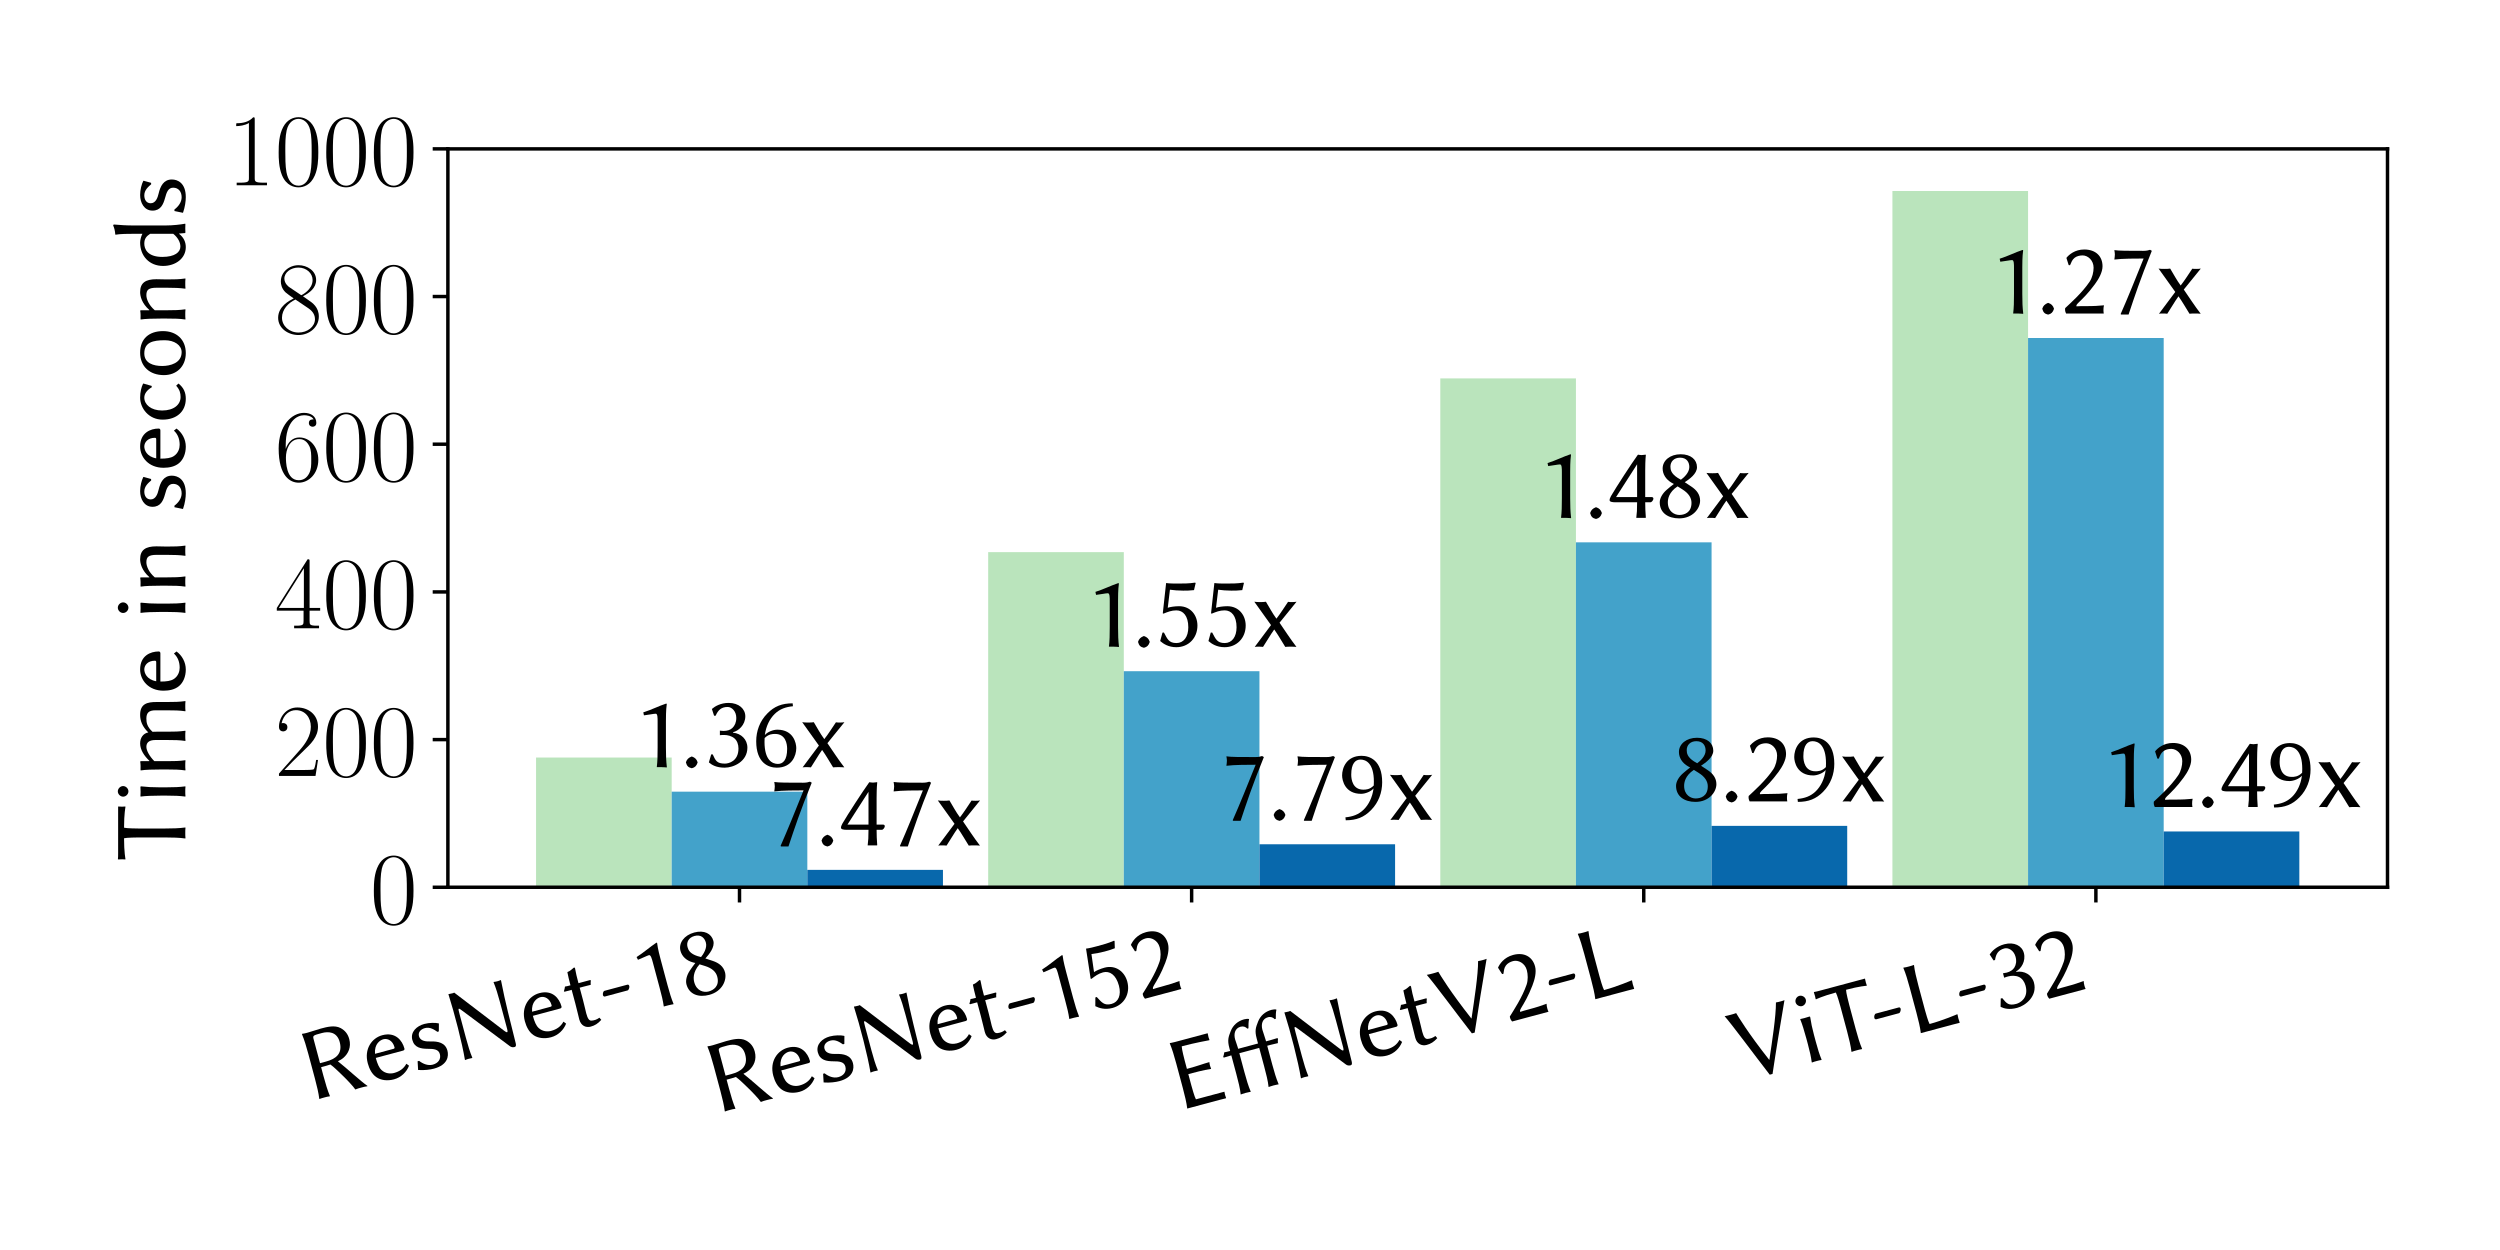
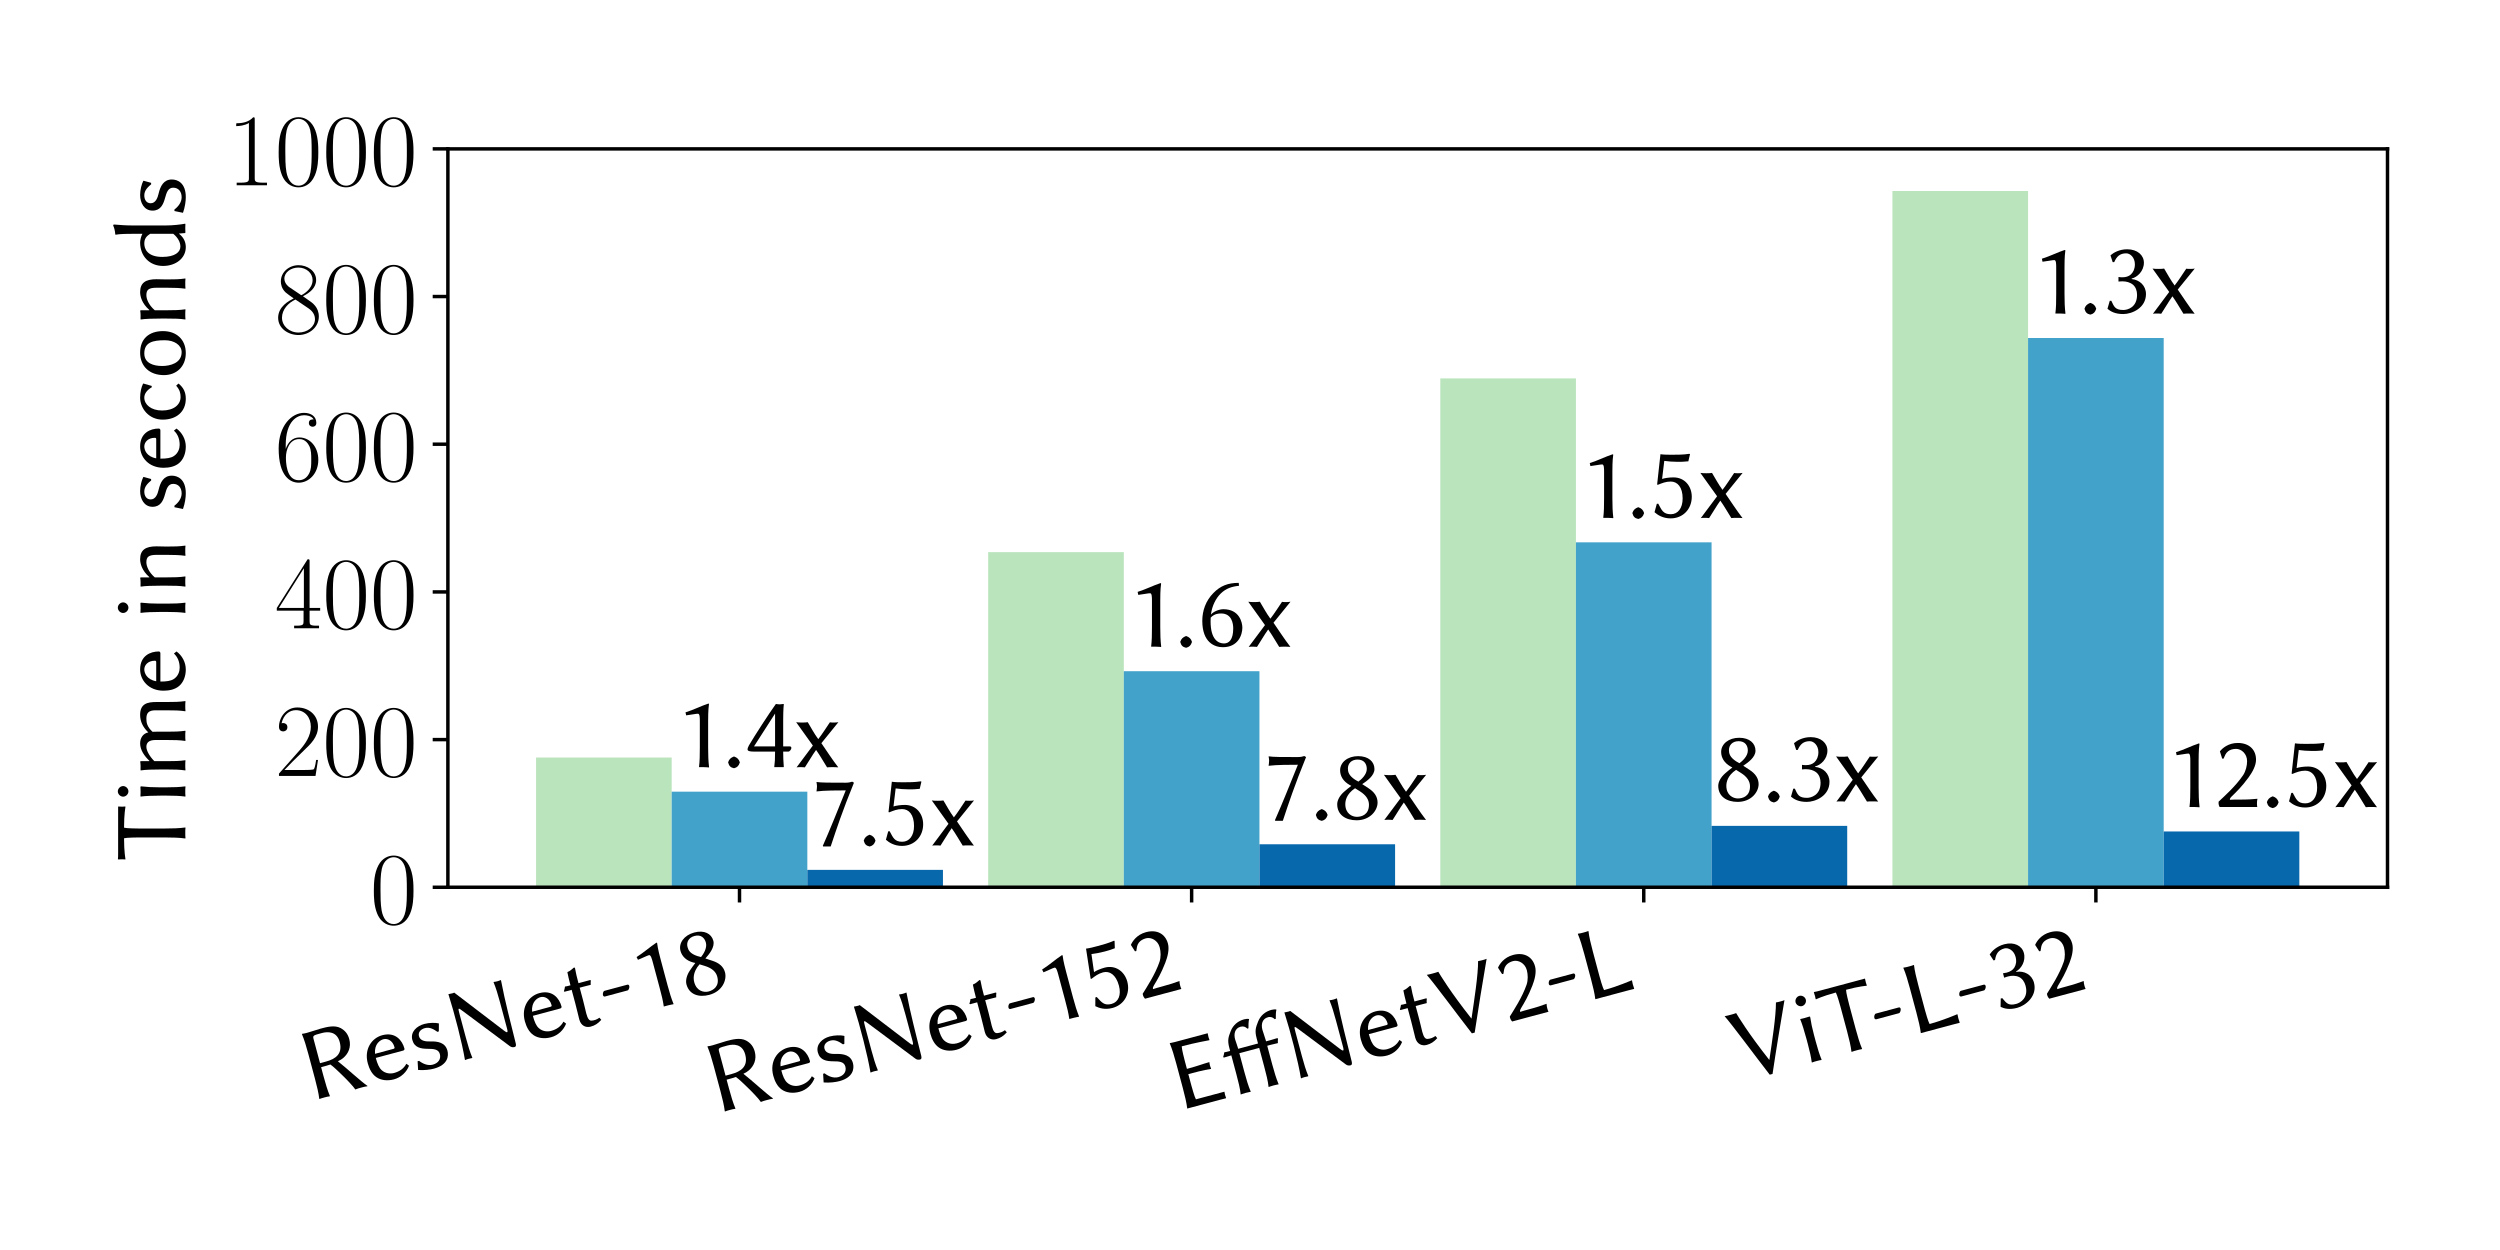
<svg xmlns="http://www.w3.org/2000/svg" xmlns:xlink="http://www.w3.org/1999/xlink" width="576pt" height="288pt" viewBox="0 0 576 288" version="1.1">
  <defs>
    <style type="text/css">*{stroke-linejoin: round; stroke-linecap: butt}</style>
  </defs>
  <g id="figure_1">
    <g id="patch_1">
      <path d="M 0 288  L 576 288  L 576 0  L 0 0  z " style="fill: #ffffff" />
    </g>
    <g id="axes_1">
      <g id="patch_2">
        <path d="M 103.193 204.422  L 550.08 204.422  L 550.08 34.304  L 103.193 34.304  z " style="fill: #ffffff" />
      </g>
      <g id="patch_3">
-         <path d="M 123.506 204.422  L 154.757 204.422  L 154.757 174.531  L 123.506 174.531  z " clip-path="url(#p23388bc7e0)" style="fill: #bae4bc" />
+         <path d="M 123.506 204.422  L 154.757 204.422  L 154.757 174.531  L 123.506 174.531  z " clip-path="url(#p3134667872)" style="fill: #bae4bc" />
      </g>
      <g id="patch_4">
-         <path d="M 227.675 204.422  L 258.926 204.422  L 258.926 127.209  L 227.675 127.209  z " clip-path="url(#p23388bc7e0)" style="fill: #bae4bc" />
+         <path d="M 227.675 204.422  L 258.926 204.422  L 258.926 127.209  L 227.675 127.209  z " clip-path="url(#p3134667872)" style="fill: #bae4bc" />
      </g>
      <g id="patch_5">
-         <path d="M 331.845 204.422  L 363.096 204.422  L 363.096 87.18  L 331.845 87.18  z " clip-path="url(#p23388bc7e0)" style="fill: #bae4bc" />
+         <path d="M 331.845 204.422  L 363.096 204.422  L 363.096 87.18  L 331.845 87.18  z " clip-path="url(#p3134667872)" style="fill: #bae4bc" />
      </g>
      <g id="patch_6">
-         <path d="M 436.014 204.422  L 467.265 204.422  L 467.265 44.003  L 436.014 44.003  z " clip-path="url(#p23388bc7e0)" style="fill: #bae4bc" />
+         <path d="M 436.014 204.422  L 467.265 204.422  L 467.265 44.003  L 436.014 44.003  z " clip-path="url(#p3134667872)" style="fill: #bae4bc" />
      </g>
      <g id="patch_7">
-         <path d="M 154.757 204.422  L 186.008 204.422  L 186.008 182.394  L 154.757 182.394  z " clip-path="url(#p23388bc7e0)" style="fill: #43a2ca" />
+         <path d="M 154.757 204.422  L 186.008 204.422  L 186.008 182.394  L 154.757 182.394  z " clip-path="url(#p3134667872)" style="fill: #43a2ca" />
      </g>
      <g id="patch_8">
-         <path d="M 258.926 204.422  L 290.177 204.422  L 290.177 154.639  L 258.926 154.639  z " clip-path="url(#p23388bc7e0)" style="fill: #43a2ca" />
+         <path d="M 258.926 204.422  L 290.177 204.422  L 290.177 154.639  L 258.926 154.639  z " clip-path="url(#p3134667872)" style="fill: #43a2ca" />
      </g>
      <g id="patch_9">
-         <path d="M 363.096 204.422  L 394.347 204.422  L 394.347 124.959  L 363.096 124.959  z " clip-path="url(#p23388bc7e0)" style="fill: #43a2ca" />
+         <path d="M 363.096 204.422  L 394.347 204.422  L 394.347 124.959  L 363.096 124.959  z " clip-path="url(#p3134667872)" style="fill: #43a2ca" />
      </g>
      <g id="patch_10">
-         <path d="M 467.265 204.422  L 498.516 204.422  L 498.516 77.879  L 467.265 77.879  z " clip-path="url(#p23388bc7e0)" style="fill: #43a2ca" />
+         <path d="M 467.265 204.422  L 498.516 204.422  L 498.516 77.879  L 467.265 77.879  z " clip-path="url(#p3134667872)" style="fill: #43a2ca" />
      </g>
      <g id="patch_11">
-         <path d="M 186.008 204.422  L 217.258 204.422  L 217.258 200.422  L 186.008 200.422  z " clip-path="url(#p23388bc7e0)" style="fill: #0868ac" />
+         <path d="M 186.008 204.422  L 217.258 204.422  L 217.258 200.422  L 186.008 200.422  z " clip-path="url(#p3134667872)" style="fill: #0868ac" />
      </g>
      <g id="patch_12">
-         <path d="M 290.177 204.422  L 321.428 204.422  L 321.428 194.514  L 290.177 194.514  z " clip-path="url(#p23388bc7e0)" style="fill: #0868ac" />
+         <path d="M 290.177 204.422  L 321.428 204.422  L 321.428 194.514  L 290.177 194.514  z " clip-path="url(#p3134667872)" style="fill: #0868ac" />
      </g>
      <g id="patch_13">
-         <path d="M 394.347 204.422  L 425.597 204.422  L 425.597 190.28  L 394.347 190.28  z " clip-path="url(#p23388bc7e0)" style="fill: #0868ac" />
+         <path d="M 394.347 204.422  L 425.597 204.422  L 425.597 190.28  L 394.347 190.28  z " clip-path="url(#p3134667872)" style="fill: #0868ac" />
      </g>
      <g id="patch_14">
-         <path d="M 498.516 204.422  L 529.767 204.422  L 529.767 191.575  L 498.516 191.575  z " clip-path="url(#p23388bc7e0)" style="fill: #0868ac" />
+         <path d="M 498.516 204.422  L 529.767 204.422  L 529.767 191.575  L 498.516 191.575  z " clip-path="url(#p3134667872)" style="fill: #0868ac" />
      </g>
      <g id="matplotlib.axis_1">
        <g id="xtick_1">
          <g id="line2d_1">
            <defs>
-               <path id="mbe0d9bf3c5" d="M 0 0  L 0 3.5  " style="stroke: #000000; stroke-width: 0.8" />
+               <path id="m8e53e7c633" d="M 0 0  L 0 3.5  " style="stroke: #000000; stroke-width: 0.8" />
            </defs>
            <g>
-               <use xlink:href="#mbe0d9bf3c5" x="170.382" y="204.422" style="stroke: #000000; stroke-width: 0.8" />
+               <use xlink:href="#m8e53e7c633" x="170.382" y="204.422" style="stroke: #000000; stroke-width: 0.8" />
            </g>
          </g>
          <g id="text_1">
            <g transform="translate(71.38889 253.7518) rotate(-15) scale(0.24 -0.24)">
              <defs>
                <path id="LinBiolinumT-52" d="M 1216 1855  C 1440 1855 1638 1855 1811 1868  C 1990 1654 2125 1403 2291 1138  C 2522 763 2829 201 2899 -19  C 3021 0 3162 0 3283 0  C 3411 0 3539 0 3667 -19  L 3680 0  C 3360 370 2720 1394 2310 1939  C 2483 1971 2611 2015 2701 2060  C 3046 2231 3341 2561 3341 3081  C 3341 3399 3232 3659 3002 3875  C 2694 4160 2208 4160 1805 4160  C 1645 4160 1133 4128 941 4128  C 864 4128 691 4128 614 4147  L 602 4128  C 653 3763 666 3328 666 2848  L 666 1280  C 666 800 653 345 602 0  L 614 -13  C 691 0 864 0 941 0  C 1018 0 1190 0 1267 -19  L 1280 0  C 1229 370 1216 811 1216 1298  L 1216 1855  z M 1811 3878  C 2202 3878 2726 3734 2726 3061  C 2726 2299 2208 2112 1587 2112  L 1216 2112  L 1216 3630  C 1216 3878 1235 3878 1811 3878  z " transform="scale(0.015625)" />
                <path id="LinBiolinumT-65" d="M 800 1792  C 909 2399 1331 2527 1530 2527  C 1786 2527 2067 2311 2067 1874  C 2067 1821 2042 1792 1978 1792  L 800 1792  z M 2509 700  C 2285 456 1984 346 1632 346  C 1414 346 1114 431 934 715  C 819 895 781 1160 781 1535  L 2522 1535  C 2592 1535 2637 1572 2637 1638  C 2637 2147 2374 2784 1530 2784  C 870 2784 218 2263 218 1341  C 218 984 294 633 506 382  C 723 124 1094 -32 1523 -32  C 1984 -32 2394 205 2637 540  L 2509 700  z " transform="scale(0.015625)" />
                <path id="LinBiolinumT-73" d="M 320 668  L 211 141  C 576 13 934 -32 1178 -32  C 2061 -32 2266 481 2266 826  C 2266 1338 1850 1539 1395 1645  C 1152 1701 800 1820 800 2133  C 800 2389 1011 2527 1286 2527  C 1619 2527 1824 2271 1971 2103  L 2061 2109  L 2189 2572  L 2176 2591  C 1990 2687 1638 2784 1312 2784  C 838 2784 346 2539 346 2020  C 346 1520 730 1357 1114 1250  C 1485 1151 1760 1050 1760 744  C 1760 412 1510 224 1171 224  C 864 224 595 428 416 668  L 320 668  z " transform="scale(0.015625)" />
                <path id="LinBiolinumT-4e" d="M 691 4160  C 749 2934 730 1026 627 0  L 640 -19  C 717 -6 787 0 864 0  C 941 0 1011 -3 1088 -10  L 1101 9  C 1050 375 1037 811 1037 1292  L 1037 2825  C 1037 3216 1050 3235 1286 2927  L 3520 99  C 3590 3 3693 -32 3795 -32  C 3885 -32 3910 45 3917 167  C 3949 1625 3942 2739 4045 4160  L 4032 4179  C 3955 4166 3885 4160 3808 4160  C 3731 4160 3661 4166 3584 4179  L 3571 4160  C 3622 3794 3635 3358 3635 2877  L 3635 1165  C 3629 818 3533 966 3258 1325  L 1062 4173  C 1062 4173 1005 4160 973 4160  C 755 4160 704 4179 704 4179  L 691 4160  z " transform="scale(0.015625)" />
                <path id="LinBiolinumT-74" d="M 608 2752  C 480 2752 339 2752 262 2765  C 218 2663 186 2599 122 2502  L 154 2464  C 262 2464 461 2464 608 2464  L 608 1599  C 608 1219 589 764 589 575  C 589 164 858 -32 1152 -32  C 1421 -32 1626 31 1894 203  L 1818 361  C 1619 285 1472 285 1312 310  C 1158 335 1101 487 1101 828  C 1101 1018 1120 1289 1120 1668  L 1120 2464  L 1363 2464  C 1517 2464 1741 2464 1824 2458  C 1843 2561 1862 2624 1901 2720  L 1869 2752  C 1754 2752 1568 2752 1421 2752  L 1120 2752  C 1120 3233 1126 3317 1152 3689  C 1152 3734 1133 3753 1094 3753  C 934 3689 858 3618 646 3593  L 634 3573  C 621 3349 608 3124 608 2752  z " transform="scale(0.015625)" />
                <path id="LinBiolinumT-2d" d="M 1754 1536  C 1837 1536 1926 1696 1926 1767  C 1926 1824 1901 1882 1837 1882  L 371 1882  C 294 1882 211 1747 211 1645  C 211 1587 250 1536 307 1536  L 1754 1536  z " transform="scale(0.015625)" />
                <path id="LinBiolinumT-31" d="M 2086 1214  L 2086 2845  C 2086 3539 2125 3796 2138 3886  C 2138 3918 2118 3918 2093 3918  C 1677 3784 1190 3534 691 3380  L 730 3194  C 1018 3226 1331 3296 1459 3296  C 1574 3296 1574 3040 1574 2808  L 1574 1214  C 1574 713 1568 367 1523 0  L 1530 0  C 1530 0 1709 0 1824 0  C 1952 0 2131 -19 2131 -19  L 2144 0  C 2099 386 2086 707 2086 1214  z " transform="scale(0.015625)" />
                <path id="LinBiolinumT-38" d="M 1504 3712  C 1920 3712 2074 3430 2074 3131  C 2074 2786 1734 2479 1555 2352  L 1357 2466  C 954 2728 909 2964 909 3162  C 909 3463 1120 3712 1504 3712  z M 2547 3125  C 2547 3584 2176 3923 1542 3923  C 890 3923 429 3540 429 3048  C 429 2690 627 2371 992 2160  L 1120 2090  C 960 1968 832 1866 672 1725  C 410 1495 250 1208 250 958  C 250 307 768 -32 1446 -32  C 2285 -32 2739 576 2739 1061  C 2739 1431 2534 1712 2182 1942  L 1792 2198  C 2080 2389 2547 2715 2547 3125  z M 1459 180  C 1165 180 749 384 749 959  C 749 1151 800 1579 1350 1943  L 1645 1758  C 2042 1509 2208 1228 2208 927  C 2208 307 1754 180 1459 180  z " transform="scale(0.015625)" />
              </defs>
              <use xlink:href="#LinBiolinumT-52" transform="scale(0.996264)" />
              <use xlink:href="#LinBiolinumT-65" transform="translate(59.77587 0) scale(0.996264)" />
              <use xlink:href="#LinBiolinumT-73" transform="translate(104.9066 0) scale(0.996264)" />
              <use xlink:href="#LinBiolinumT-4e" transform="translate(144.3587 0) scale(0.996264)" />
              <use xlink:href="#LinBiolinumT-65" transform="translate(215.8905 0) scale(0.996264)" />
              <use xlink:href="#LinBiolinumT-74" transform="translate(261.0212 0) scale(0.996264)" />
              <use xlink:href="#LinBiolinumT-2d" transform="translate(294.8942 0) scale(0.996264)" />
              <use xlink:href="#LinBiolinumT-31" transform="translate(328.0698 0) scale(0.996264)" />
              <use xlink:href="#LinBiolinumT-38" transform="translate(374.3961 0) scale(0.996264)" />
            </g>
          </g>
        </g>
        <g id="xtick_2">
          <g id="line2d_2">
            <g>
-               <use xlink:href="#mbe0d9bf3c5" x="274.552" y="204.422" style="stroke: #000000; stroke-width: 0.8" />
+               <use xlink:href="#m8e53e7c633" x="274.552" y="204.422" style="stroke: #000000; stroke-width: 0.8" />
            </g>
          </g>
          <g id="text_2">
            <g transform="translate(164.8189 256.6294) rotate(-15) scale(0.24 -0.24)">
              <defs>
                <path id="LinBiolinumT-35" d="M 1293 -32  C 2054 -32 2598 538 2598 1303  C 2598 1932 2182 2496 1466 2496  C 1203 2496 909 2451 768 2400  L 902 3514  C 1139 3482 1414 3456 1715 3456  C 1907 3456 2125 3456 2387 3488  L 2490 3931  L 2445 3950  C 2080 3893 1734 3893 1395 3893  C 1158 3893 883 3893 666 3925  L 461 2057  L 506 2038  C 762 2142 998 2240 1299 2240  C 1715 2240 2035 1901 2035 1193  C 2035 595 1741 224 1306 224  C 826 224 742 484 531 874  L 442 867  L 301 348  L 326 329  C 486 187 806 -32 1293 -32  z " transform="scale(0.015625)" />
                <path id="LinBiolinumT-32" d="M 1421 3584  C 1754 3584 2099 3276 2099 2826  C 2099 2557 2022 2216 1856 1966  C 1395 1278 666 636 346 333  C 339 308 339 282 339 250  C 339 154 371 58 403 0  C 877 0 1146 0 1613 0  C 2074 0 2266 0 2726 0  C 2714 63 2707 139 2707 210  C 2707 310 2714 412 2739 507  C 2374 475 2182 456 1568 456  C 1344 456 1216 456 1043 443  C 1037 456 1037 462 1037 475  C 1037 533 1101 604 1146 649  C 1459 952 1760 1240 2182 1813  C 2419 2135 2650 2547 2650 2914  C 2650 3525 2240 3949 1523 3949  C 941 3949 570 3622 422 3430  L 563 2985  L 646 2979  C 736 3172 768 3307 928 3436  C 1056 3539 1242 3584 1421 3584  z " transform="scale(0.015625)" />
              </defs>
              <use xlink:href="#LinBiolinumT-52" transform="scale(0.996264)" />
              <use xlink:href="#LinBiolinumT-65" transform="translate(59.77587 0) scale(0.996264)" />
              <use xlink:href="#LinBiolinumT-73" transform="translate(104.9066 0) scale(0.996264)" />
              <use xlink:href="#LinBiolinumT-4e" transform="translate(144.3587 0) scale(0.996264)" />
              <use xlink:href="#LinBiolinumT-65" transform="translate(215.8905 0) scale(0.996264)" />
              <use xlink:href="#LinBiolinumT-74" transform="translate(261.0212 0) scale(0.996264)" />
              <use xlink:href="#LinBiolinumT-2d" transform="translate(294.8942 0) scale(0.996264)" />
              <use xlink:href="#LinBiolinumT-31" transform="translate(328.0698 0) scale(0.996264)" />
              <use xlink:href="#LinBiolinumT-35" transform="translate(374.3961 0) scale(0.996264)" />
              <use xlink:href="#LinBiolinumT-32" transform="translate(420.7224 0) scale(0.996264)" />
            </g>
          </g>
        </g>
        <g id="xtick_3">
          <g id="line2d_3">
            <g>
-               <use xlink:href="#mbe0d9bf3c5" x="378.721" y="204.422" style="stroke: #000000; stroke-width: 0.8" />
+               <use xlink:href="#m8e53e7c633" x="378.721" y="204.422" style="stroke: #000000; stroke-width: 0.8" />
            </g>
          </g>
          <g id="text_3">
            <g transform="translate(271.3673 255.992) rotate(-15) scale(0.24 -0.24)">
              <defs>
                <path id="LinBiolinumT-45" d="M 1216 1307  L 1216 2034  C 1523 2034 2202 2034 2643 1983  L 2662 2002  C 2650 2060 2643 2150 2643 2207  C 2643 2265 2650 2355 2662 2413  L 2643 2413  C 2266 2413 1971 2368 1216 2368  L 1216 2869  C 1216 2978 1222 3641 1267 3795  C 2125 3795 3008 3718 3008 3718  L 3021 3743  C 3014 3795 3008 3853 3008 3912  C 3008 3964 3014 4068 3021 4160  L 3008 4160  C 2906 4160 2758 4160 2624 4160  L 941 4160  C 723 4160 614 4179 614 4179  L 602 4160  C 653 3792 666 3354 666 2870  L 666 1290  C 666 806 653 348 602 0  L 608 0  C 608 0 717 0 941 0  L 2688 0  C 2822 0 2970 0 3072 -6  L 3085 12  C 3078 100 3072 144 3072 206  C 3072 268 3078 361 3085 411  L 3072 411  C 3072 411 2125 411 1267 411  C 1222 560 1216 1201 1216 1307  z " transform="scale(0.015625)" />
                <path id="LinBiolinumT-80" d="M 634 2464  L 634 1280  C 634 806 627 346 570 0  L 576 -19  C 576 -19 666 0 890 0  C 1107 0 1197 -19 1197 -19  L 1210 0  C 1158 365 1146 800 1146 1280  L 1146 2464  L 2414 2464  L 2414 1280  C 2414 806 2407 346 2350 0  L 2356 -19  C 2356 -19 2446 0 2670 0  C 2887 0 2977 -19 2977 -19  L 2990 0  C 2939 365 2926 800 2926 1280  L 2926 2464  L 3143 2464  C 3297 2464 3521 2458 3604 2451  C 3623 2554 3643 2618 3681 2714  L 3649 2758  C 3540 2752 3348 2746 3201 2746  L 2926 2746  L 2926 2810  C 2926 2977 2893 3375 2893 3490  C 2893 3843 3059 4151 3425 4151  C 3610 4151 3726 4055 3796 3927  L 3867 3934  C 3911 4106 3975 4337 4046 4458  L 4039 4478  C 3988 4510 3873 4535 3751 4535  C 3348 4535 2996 4362 2766 4048  C 2535 3733 2414 3567 2414 3067  L 2414 2746  L 1146 2746  L 1146 2810  C 1146 2977 1114 3247 1114 3362  C 1114 3715 1280 4023 1645 4023  C 1831 4023 1946 3927 2017 3798  L 2087 3805  C 2132 3977 2196 4209 2267 4330  L 2260 4350  C 2209 4382 2094 4407 1972 4407  C 1569 4407 1216 4234 986 3920  C 755 3605 634 3439 634 2938  L 634 2746  C 493 2746 346 2746 262 2758  C 218 2656 186 2592 122 2496  L 154 2451  C 269 2458 480 2464 627 2464  L 634 2464  z " transform="scale(0.015625)" />
                <path id="LinBiolinumT-56" d="M 2074 832  L 2061 832  C 1222 2781 902 3917 838 4141  C 730 4128 582 4128 486 4128  C 384 4128 211 4128 102 4141  C 422 3495 1267 1335 1856 -64  L 2035 -64  C 2650 1355 3277 2729 3923 4141  C 3846 4128 3725 4128 3667 4128  C 3597 4128 3450 4128 3379 4141  C 3162 3314 2534 1896 2074 832  z " transform="scale(0.015625)" />
                <path id="LinBiolinumT-4c" d="M 1222 2874  C 1222 3356 1235 3819 1286 4160  L 1280 4173  C 1203 4160 1024 4160 947 4160  C 870 4160 698 4160 621 4179  L 608 4160  C 659 3792 672 3353 672 2870  L 672 1290  C 672 806 659 348 608 0  L 614 0  C 614 0 730 0 947 0  L 2694 0  C 2829 0 2976 0 3078 -6  L 3091 13  C 3085 103 3078 231 3078 295  C 3078 359 3085 468 3091 520  L 3078 545  C 3078 545 2131 404 1274 404  C 1229 558 1222 1189 1222 1298  L 1222 2874  z " transform="scale(0.015625)" />
              </defs>
              <use xlink:href="#LinBiolinumT-45" transform="scale(0.996264)" />
              <use xlink:href="#LinBiolinumT-80" transform="translate(53.59901 0) scale(0.996264)" />
              <use xlink:href="#LinBiolinumT-4e" transform="translate(112.5778 0) scale(0.996264)" />
              <use xlink:href="#LinBiolinumT-65" transform="translate(184.1096 0) scale(0.996264)" />
              <use xlink:href="#LinBiolinumT-74" transform="translate(229.2404 0) scale(0.996264)" />
              <use xlink:href="#LinBiolinumT-56" transform="translate(263.1134 0) scale(0.996264)" />
              <use xlink:href="#LinBiolinumT-32" transform="translate(325.9776 0) scale(0.996264)" />
              <use xlink:href="#LinBiolinumT-2d" transform="translate(372.3039 0) scale(0.996264)" />
              <use xlink:href="#LinBiolinumT-4c" transform="translate(405.4795 0) scale(0.996264)" />
            </g>
          </g>
        </g>
        <g id="xtick_4">
          <g id="line2d_4">
            <g>
-               <use xlink:href="#mbe0d9bf3c5" x="482.891" y="204.422" style="stroke: #000000; stroke-width: 0.8" />
+               <use xlink:href="#m8e53e7c633" x="482.891" y="204.422" style="stroke: #000000; stroke-width: 0.8" />
            </g>
          </g>
          <g id="text_4">
            <g transform="translate(400.9882 249.1723) rotate(-15) scale(0.24 -0.24)">
              <defs>
                <path id="LinBiolinumT-69" d="M 512 3833  C 512 3660 666 3506 838 3506  C 1011 3506 1165 3660 1165 3833  C 1165 4006 1011 4160 838 4160  C 666 4160 512 4006 512 3833  z M 576 1506  L 576 1155  C 576 676 563 351 518 6  L 531 -13  C 608 0 755 0 832 0  C 909 0 1056 0 1133 -13  L 1146 6  C 1101 370 1088 670 1088 1155  L 1088 1609  C 1088 2088 1107 2318 1146 2707  C 1146 2759 1139 2765 1088 2765  C 941 2752 666 2752 531 2765  L 518 2745  C 557 2471 576 1985 576 1506  z " transform="scale(0.015625)" />
                <path id="LinBiolinumT-54" d="M 1453 2854  L 1453 1286  C 1453 806 1440 351 1389 6  L 1402 -13  C 1478 0 1651 0 1728 0  C 1805 0 1978 0 2054 -13  L 2067 6  C 2016 371 2003 806 2003 1286  L 2003 2854  C 2003 2963 2010 3622 2054 3776  C 2912 3776 3347 3686 3347 3686  L 3360 3712  C 3347 3809 3347 3958 3360 4141  L 3347 4141  C 3245 4141 3098 4141 2963 4141  L 493 4141  C 358 4141 211 4141 109 4154  L 96 4135  C 109 3955 109 3808 96 3712  L 109 3686  C 109 3686 544 3776 1402 3776  C 1446 3622 1453 2963 1453 2854  z " transform="scale(0.015625)" />
                <path id="LinBiolinumT-33" d="M 1338 218  C 832 218 762 411 589 785  L 493 785  L 352 296  L 371 277  C 538 136 813 -32 1325 -32  C 1869 -32 2726 345 2726 1202  C 2726 1716 2336 2079 1843 2125  L 1843 2157  C 2176 2233 2598 2603 2598 3134  C 2598 3592 2202 3962 1568 3962  C 1075 3962 717 3745 557 3604  L 538 3585  L 672 3171  L 768 3171  C 922 3527 1126 3712 1510 3712  C 1760 3712 2042 3451 2042 3037  C 2042 2756 1946 2553 1798 2413  C 1670 2292 1485 2234 1267 2234  C 1190 2234 1120 2241 1030 2253  L 1030 1971  C 1107 1984 1242 1984 1299 1984  C 1504 1984 1747 1925 1926 1776  C 2093 1632 2176 1404 2176 1150  C 2176 361 1568 218 1338 218  z " transform="scale(0.015625)" />
              </defs>
              <use xlink:href="#LinBiolinumT-56" transform="scale(0.996264)" />
              <use xlink:href="#LinBiolinumT-69" transform="translate(62.8642 0) scale(0.996264)" />
              <use xlink:href="#LinBiolinumT-54" transform="translate(88.76708 0) scale(0.996264)" />
              <use xlink:href="#LinBiolinumT-2d" transform="translate(136.6874 0) scale(0.996264)" />
              <use xlink:href="#LinBiolinumT-4c" transform="translate(169.863 0) scale(0.996264)" />
              <use xlink:href="#LinBiolinumT-2d" transform="translate(221.1706 0) scale(0.996264)" />
              <use xlink:href="#LinBiolinumT-33" transform="translate(254.3462 0) scale(0.996264)" />
              <use xlink:href="#LinBiolinumT-32" transform="translate(300.6725 0) scale(0.996264)" />
            </g>
          </g>
        </g>
      </g>
      <g id="matplotlib.axis_2">
        <g id="ytick_1">
          <g id="line2d_5">
            <defs>
-               <path id="mfeb6b5a927" d="M 0 0  L -3.5 0  " style="stroke: #000000; stroke-width: 0.8" />
+               <path id="m5140163c85" d="M 0 0  L -3.5 0  " style="stroke: #000000; stroke-width: 0.8" />
            </defs>
            <g>
-               <use xlink:href="#mfeb6b5a927" x="103.193" y="204.422" style="stroke: #000000; stroke-width: 0.8" />
+               <use xlink:href="#m5140163c85" x="103.193" y="204.422" style="stroke: #000000; stroke-width: 0.8" />
            </g>
          </g>
          <g id="text_5">
            <g transform="translate(85.22711 212.8057) scale(0.24 -0.24)">
              <defs>
                <path id="CMR17-30" d="M 2688 2025  C 2688 2416 2682 3080 2413 3591  C 2176 4039 1798 4198 1466 4198  C 1158 4198 768 4058 525 3597  C 269 3118 243 2524 243 2025  C 243 1661 250 1106 448 619  C 723 -39 1216 -128 1466 -128  C 1760 -128 2208 -7 2470 600  C 2662 1042 2688 1559 2688 2025  z M 1466 -26  C 1056 -26 813 325 723 812  C 653 1188 653 1738 653 2096  C 653 2588 653 2997 736 3387  C 858 3929 1216 4096 1466 4096  C 1728 4096 2067 3923 2189 3400  C 2272 3036 2278 2607 2278 2096  C 2278 1680 2278 1169 2202 792  C 2067 95 1690 -26 1466 -26  z " transform="scale(0.015625)" />
              </defs>
              <use xlink:href="#CMR17-30" transform="scale(0.996264)" />
            </g>
          </g>
        </g>
        <g id="ytick_2">
          <g id="line2d_6">
            <g>
-               <use xlink:href="#mfeb6b5a927" x="103.193" y="170.398" style="stroke: #000000; stroke-width: 0.8" />
+               <use xlink:href="#m5140163c85" x="103.193" y="170.398" style="stroke: #000000; stroke-width: 0.8" />
            </g>
          </g>
          <g id="text_6">
            <g transform="translate(63.29568 178.782) scale(0.24 -0.24)">
              <defs>
                <path id="CMR17-32" d="M 2669 989  L 2554 989  C 2490 536 2438 459 2413 420  C 2381 369 1920 369 1830 369  L 602 369  C 832 619 1280 1072 1824 1597  C 2214 1967 2669 2402 2669 3035  C 2669 3790 2067 4224 1395 4224  C 691 4224 262 3604 262 3030  C 262 2780 448 2748 525 2748  C 589 2748 781 2787 781 3010  C 781 3207 614 3264 525 3264  C 486 3264 448 3258 422 3245  C 544 3790 915 4058 1306 4058  C 1862 4058 2227 3617 2227 3035  C 2227 2479 1901 2000 1536 1584  L 262 146  L 262 0  L 2515 0  L 2669 989  z " transform="scale(0.015625)" />
              </defs>
              <use xlink:href="#CMR17-32" transform="scale(0.996264)" />
              <use xlink:href="#CMR17-30" transform="translate(45.69048 0) scale(0.996264)" />
              <use xlink:href="#CMR17-30" transform="translate(91.38095 0) scale(0.996264)" />
            </g>
          </g>
        </g>
        <g id="ytick_3">
          <g id="line2d_7">
            <g>
-               <use xlink:href="#mfeb6b5a927" x="103.193" y="136.375" style="stroke: #000000; stroke-width: 0.8" />
+               <use xlink:href="#m5140163c85" x="103.193" y="136.375" style="stroke: #000000; stroke-width: 0.8" />
            </g>
          </g>
          <g id="text_7">
            <g transform="translate(63.29568 144.7583) scale(0.24 -0.24)">
              <defs>
                <path id="CMR17-34" d="M 2150 4122  C 2150 4256 2144 4256 2029 4256  L 128 1254  L 128 1088  L 1779 1088  L 1779 457  C 1779 224 1766 160 1318 160  L 1197 160  L 1197 0  C 1402 0 1747 0 1965 0  C 2182 0 2528 0 2733 0  L 2733 160  L 2611 160  C 2163 160 2150 224 2150 457  L 2150 1088  L 2803 1088  L 2803 1254  L 2150 1254  L 2150 4122  z M 1798 3703  L 1798 1254  L 256 1254  L 1798 3703  z " transform="scale(0.015625)" />
              </defs>
              <use xlink:href="#CMR17-34" transform="scale(0.996264)" />
              <use xlink:href="#CMR17-30" transform="translate(45.69048 0) scale(0.996264)" />
              <use xlink:href="#CMR17-30" transform="translate(91.38095 0) scale(0.996264)" />
            </g>
          </g>
        </g>
        <g id="ytick_4">
          <g id="line2d_8">
            <g>
-               <use xlink:href="#mfeb6b5a927" x="103.193" y="102.351" style="stroke: #000000; stroke-width: 0.8" />
+               <use xlink:href="#m5140163c85" x="103.193" y="102.351" style="stroke: #000000; stroke-width: 0.8" />
            </g>
          </g>
          <g id="text_8">
            <g transform="translate(63.29568 110.7346) scale(0.24 -0.24)">
              <defs>
                <path id="CMR17-36" d="M 678 2176  C 678 3690 1395 4032 1811 4032  C 1946 4032 2272 4009 2400 3776  C 2298 3776 2106 3776 2106 3553  C 2106 3381 2246 3323 2336 3323  C 2394 3323 2566 3348 2566 3560  C 2566 3954 2246 4179 1805 4179  C 1043 4179 243 3390 243 1984  C 243 253 966 -128 1478 -128  C 2099 -128 2688 427 2688 1283  C 2688 2081 2170 2662 1517 2662  C 1126 2662 838 2407 678 1960  L 678 2176  z M 1478 25  C 691 25 691 1200 691 1436  C 691 1896 909 2560 1504 2560  C 1613 2560 1926 2560 2138 2120  C 2253 1870 2253 1609 2253 1289  C 2253 944 2253 690 2118 434  C 1978 171 1773 25 1478 25  z " transform="scale(0.015625)" />
              </defs>
              <use xlink:href="#CMR17-36" transform="scale(0.996264)" />
              <use xlink:href="#CMR17-30" transform="translate(45.69048 0) scale(0.996264)" />
              <use xlink:href="#CMR17-30" transform="translate(91.38095 0) scale(0.996264)" />
            </g>
          </g>
        </g>
        <g id="ytick_5">
          <g id="line2d_9">
            <g>
-               <use xlink:href="#mfeb6b5a927" x="103.193" y="68.327" style="stroke: #000000; stroke-width: 0.8" />
+               <use xlink:href="#m5140163c85" x="103.193" y="68.327" style="stroke: #000000; stroke-width: 0.8" />
            </g>
          </g>
          <g id="text_9">
            <g transform="translate(63.29568 76.71085) scale(0.24 -0.24)">
              <defs>
                <path id="CMR17-38" d="M 1741 2264  C 2144 2467 2554 2773 2554 3263  C 2554 3841 1990 4179 1472 4179  C 890 4179 378 3759 378 3180  C 378 3021 416 2747 666 2505  C 730 2442 998 2251 1171 2130  C 883 1983 211 1634 211 934  C 211 279 838 -128 1459 -128  C 2144 -128 2720 362 2720 1010  C 2720 1590 2330 1857 2074 2029  L 1741 2264  z M 902 2822  C 851 2854 595 3051 595 3351  C 595 3739 998 4032 1459 4032  C 1965 4032 2336 3676 2336 3262  C 2336 2669 1670 2331 1638 2331  C 1632 2331 1626 2331 1574 2370  L 902 2822  z M 2080 1519  C 2176 1449 2483 1240 2483 851  C 2483 381 2010 25 1472 25  C 890 25 448 438 448 940  C 448 1443 838 1862 1280 2060  L 2080 1519  z " transform="scale(0.015625)" />
              </defs>
              <use xlink:href="#CMR17-38" transform="scale(0.996264)" />
              <use xlink:href="#CMR17-30" transform="translate(45.69048 0) scale(0.996264)" />
              <use xlink:href="#CMR17-30" transform="translate(91.38095 0) scale(0.996264)" />
            </g>
          </g>
        </g>
        <g id="ytick_6">
          <g id="line2d_10">
            <g>
-               <use xlink:href="#mfeb6b5a927" x="103.193" y="34.304" style="stroke: #000000; stroke-width: 0.8" />
+               <use xlink:href="#m5140163c85" x="103.193" y="34.304" style="stroke: #000000; stroke-width: 0.8" />
            </g>
          </g>
          <g id="text_10">
            <g transform="translate(52.32997 42.68713) scale(0.24 -0.24)">
              <defs>
                <path id="CMR17-31" d="M 1702 4058  C 1702 4192 1696 4192 1606 4192  C 1357 3916 979 3827 621 3827  C 602 3827 570 3827 563 3808  C 557 3795 557 3782 557 3648  C 755 3648 1088 3686 1344 3839  L 1344 461  C 1344 236 1331 160 781 160  L 589 160  L 589 0  C 896 0 1216 0 1523 0  C 1830 0 2150 0 2458 0  L 2458 160  L 2266 160  C 1715 160 1702 230 1702 458  L 1702 4058  z " transform="scale(0.015625)" />
              </defs>
              <use xlink:href="#CMR17-31" transform="scale(0.996264)" />
              <use xlink:href="#CMR17-30" transform="translate(45.69048 0) scale(0.996264)" />
              <use xlink:href="#CMR17-30" transform="translate(91.38095 0) scale(0.996264)" />
              <use xlink:href="#CMR17-30" transform="translate(137.0714 0) scale(0.996264)" />
            </g>
          </g>
        </g>
        <g id="text_11">
          <g transform="translate(42.68713 198.3745) rotate(-90) scale(0.24 -0.24)">
            <defs>
              <path id="LinBiolinumT-6d" d="M 1037 2231  L 1037 2717  C 1037 2765 1030 2778 998 2778  C 858 2752 627 2752 480 2759  L 467 2739  C 512 2466 525 1981 525 1503  L 525 1152  C 525 675 518 350 467 6  L 480 -13  C 557 0 704 0 781 0  C 858 0 1005 0 1082 -13  L 1094 6  C 1043 366 1037 662 1037 1142  L 1037 1907  C 1338 2209 1696 2399 1920 2399  C 2163 2399 2342 2260 2342 1837  L 2342 1142  C 2342 668 2336 347 2285 6  L 2298 -13  C 2374 0 2522 0 2598 0  C 2675 0 2822 0 2899 -13  L 2912 6  C 2861 366 2854 662 2854 1142  L 2854 1780  C 2854 1868 2854 1944 2848 2020  C 3155 2355 3411 2399 3661 2399  C 4006 2399 4173 2260 4173 1837  L 4173 1142  C 4173 668 4166 347 4115 6  L 4128 -13  C 4205 0 4352 0 4429 0  C 4506 0 4653 0 4730 -13  L 4742 6  C 4691 367 4685 664 4685 1144  L 4685 1778  C 4685 2341 4582 2784 3891 2784  C 3546 2784 3174 2662 2810 2279  C 2752 2586 2490 2784 2131 2784  C 1734 2784 1357 2529 1056 2210  L 1037 2231  z " transform="scale(0.015625)" />
              <path id="LinBiolinumT-6e" d="M 2944 1144  C 2944 1348 2957 1581 2957 1784  C 2957 2442 2739 2784 2163 2784  C 1920 2784 1466 2688 1056 2210  L 1043 2231  L 1043 2717  C 1043 2765 1037 2778 1005 2778  C 864 2752 634 2752 486 2759  L 474 2739  C 518 2466 531 1981 531 1503  L 531 1152  C 531 675 525 350 474 6  L 486 -13  C 563 0 710 0 787 0  C 864 0 1011 0 1088 -13  L 1101 6  C 1050 366 1043 662 1043 1142  L 1043 1881  C 1370 2260 1741 2399 1971 2399  C 2298 2399 2432 2273 2432 1761  L 2432 1142  C 2432 668 2419 347 2374 6  L 2387 -13  C 2464 0 2611 0 2688 0  C 2765 0 2912 0 2989 -13  L 3002 6  C 2950 367 2944 664 2944 1144  z " transform="scale(0.015625)" />
              <path id="LinBiolinumT-63" d="M 1600 2527  C 1850 2527 2074 2352 2240 2066  L 2323 2073  L 2470 2585  L 2458 2604  C 2259 2707 1926 2784 1606 2784  C 941 2784 243 2250 243 1398  C 243 526 749 -32 1530 -32  C 1914 -32 2214 95 2470 420  L 2349 551  L 2323 551  C 2080 339 1875 289 1638 289  C 1171 289 806 700 806 1429  C 806 2116 1178 2527 1600 2527  z " transform="scale(0.015625)" />
              <path id="LinBiolinumT-6f" d="M 243 1316  C 243 563 749 -32 1600 -32  C 2445 -32 2957 551 2957 1373  C 2957 2226 2490 2784 1626 2784  C 787 2784 243 2207 243 1316  z M 1581 2527  C 2259 2527 2394 2015 2394 1260  C 2394 668 2086 224 1658 224  C 979 224 806 942 806 1423  C 806 1966 979 2527 1581 2527  z " transform="scale(0.015625)" />
              <path id="LinBiolinumT-64" d="M 2310 744  C 2080 457 1786 301 1523 301  C 1178 301 883 638 883 1417  C 883 2352 1395 2527 1702 2527  C 2003 2527 2157 2402 2310 2165  L 2310 744  z M 2310 384  L 2323 384  L 2355 12  C 2355 -1 2374 -7 2413 -7  C 2496 0 2541 0 2637 0  C 2714 0 2835 0 2918 -7  L 2931 12  C 2880 285 2822 754 2822 1230  L 2822 3187  C 2822 3656 2848 3986 2880 4381  C 2880 4425 2861 4445 2822 4445  C 2662 4381 2528 4336 2266 4316  L 2253 4297  C 2304 4021 2310 3547 2310 3060  L 2310 2643  C 2163 2726 1901 2784 1773 2784  C 941 2784 326 2219 326 1366  C 326 595 794 -32 1485 -32  C 1792 -32 2080 89 2310 384  z " transform="scale(0.015625)" />
            </defs>
            <use xlink:href="#LinBiolinumT-54" transform="scale(0.996264)" />
            <use xlink:href="#LinBiolinumT-69" transform="translate(53.79824 0) scale(0.996264)" />
            <use xlink:href="#LinBiolinumT-6d" transform="translate(79.70112 0) scale(0.996264)" />
            <use xlink:href="#LinBiolinumT-65" transform="translate(160.0996 0) scale(0.996264)" />
            <use xlink:href="#LinBiolinumT-69" transform="translate(230.137 0) scale(0.996264)" />
            <use xlink:href="#LinBiolinumT-6e" transform="translate(256.0399 0) scale(0.996264)" />
            <use xlink:href="#LinBiolinumT-73" transform="translate(334.6451 0) scale(0.996264)" />
            <use xlink:href="#LinBiolinumT-65" transform="translate(374.0971 0) scale(0.996264)" />
            <use xlink:href="#LinBiolinumT-63" transform="translate(419.9253 0) scale(0.996264)" />
            <use xlink:href="#LinBiolinumT-6f" transform="translate(462.665 0) scale(0.996264)" />
            <use xlink:href="#LinBiolinumT-6e" transform="translate(512.4782 0) scale(0.996264)" />
            <use xlink:href="#LinBiolinumT-64" transform="translate(566.1767 0) scale(0.996264)" />
            <use xlink:href="#LinBiolinumT-73" transform="translate(618.9787 0) scale(0.996264)" />
          </g>
        </g>
      </g>
      <g id="patch_15">
        <path d="M 103.193 204.422  L 103.193 34.304  " style="fill: none; stroke: #000000; stroke-width: 0.8; stroke-linejoin: miter; stroke-linecap: square" />
      </g>
      <g id="patch_16">
        <path d="M 550.08 204.422  L 550.08 34.304  " style="fill: none; stroke: #000000; stroke-width: 0.8; stroke-linejoin: miter; stroke-linecap: square" />
      </g>
      <g id="patch_17">
        <path d="M 103.193 204.422  L 550.08 204.422  " style="fill: none; stroke: #000000; stroke-width: 0.8; stroke-linejoin: miter; stroke-linecap: square" />
      </g>
      <g id="patch_18">
        <path d="M 103.193 34.304  L 550.08 34.304  " style="fill: none; stroke: #000000; stroke-width: 0.8; stroke-linejoin: miter; stroke-linecap: square" />
      </g>
      <g id="text_12">
-         <g transform="translate(145.635 176.7516) scale(0.24 -0.24)">
+         <g transform="translate(155.3609 176.7516) scale(0.24 -0.24)">
          <defs>
            <path id="LinBiolinumT-2e" d="M 346 282  C 403 71 493 -19 691 -64  L 717 -64  C 896 -19 998 77 1062 282  L 1062 308  C 1005 487 902 590 717 654  L 691 654  C 499 577 403 481 346 308  L 346 282  z " transform="scale(0.015625)" />
-             <path id="LinBiolinumT-36" d="M 813 1794  C 1062 2048 1318 2048 1459 2048  C 2106 2048 2202 1438 2202 1127  C 2202 428 1939 199 1632 199  C 1293 199 806 423 806 1557  C 806 1621 806 1729 813 1794  z M 2560 3756  L 2541 3936  C 1882 3936 1414 3756 979 3309  C 512 2838 294 2224 294 1597  C 294 240 1069 -32 1562 -32  C 2496 -32 2765 715 2765 1174  C 2765 1481 2592 2311 1594 2311  C 1338 2311 979 2170 826 1978  C 896 2524 1126 2979 1434 3281  C 1760 3596 2118 3711 2560 3756  z " transform="scale(0.015625)" />
+             <path id="LinBiolinumT-34" d="M 1830 960  C 1830 460 1818 331 1779 0  L 1786 0  C 1786 0 1984 0 2086 0  C 2189 0 2298 0 2355 0  C 2362 0 2368 13 2368 19  C 2342 388 2330 591 2330 960  L 2650 960  C 2739 960 2835 1108 2835 1178  C 2835 1236 2803 1281 2739 1281  L 2330 1281  L 2330 2918  C 2330 3131 2336 3575 2368 3872  C 2368 3885 2362 3898 2355 3898  C 2298 3898 2202 3872 2106 3872  C 2003 3872 1888 3898 1888 3898  C 1888 3898 1862 3879 1862 3872  C 1472 3331 550 1913 218 1341  C 154 1224 134 1154 134 1089  C 134 992 282 960 512 960  L 1830 960  z M 1830 3305  L 1830 1281  L 531 1281  L 1830 3305  z " transform="scale(0.015625)" />
            <path id="LinBiolinumT-78" d="M 1184 1332  L 179 -13  C 243 0 346 0 410 0  C 474 0 627 0 691 -13  C 934 351 1126 704 1382 1062  C 1638 704 1830 351 2061 -13  C 2157 0 2285 0 2387 0  C 2483 0 2656 0 2752 -13  C 2368 486 2054 979 1709 1478  L 2758 2772  C 2675 2752 2534 2752 2470 2752  C 2400 2752 2298 2752 2234 2765  C 1990 2409 1786 2072 1517 1728  C 1261 2074 1088 2414 870 2772  C 762 2752 634 2752 525 2752  C 422 2752 256 2752 154 2772  L 1184 1332  z " transform="scale(0.015625)" />
          </defs>
          <use xlink:href="#LinBiolinumT-31" transform="scale(0.996264)" />
          <use xlink:href="#LinBiolinumT-2e" transform="translate(46.32629 0) scale(0.996264)" />
+           <use xlink:href="#LinBiolinumT-34" transform="translate(68.24411 0) scale(0.996264)" />
+           <use xlink:href="#LinBiolinumT-78" transform="translate(114.5704 0) scale(0.996264)" />
+         </g>
+       </g>
+       <g id="text_13">
+         <g transform="translate(259.5304 148.9962) scale(0.24 -0.24)">
+           <defs>
+             <path id="LinBiolinumT-36" d="M 813 1794  C 1062 2048 1318 2048 1459 2048  C 2106 2048 2202 1438 2202 1127  C 2202 428 1939 199 1632 199  C 1293 199 806 423 806 1557  C 806 1621 806 1729 813 1794  z M 2560 3756  L 2541 3936  C 1882 3936 1414 3756 979 3309  C 512 2838 294 2224 294 1597  C 294 240 1069 -32 1562 -32  C 2496 -32 2765 715 2765 1174  C 2765 1481 2592 2311 1594 2311  C 1338 2311 979 2170 826 1978  C 896 2524 1126 2979 1434 3281  C 1760 3596 2118 3711 2560 3756  z " transform="scale(0.015625)" />
+           </defs>
+           <use xlink:href="#LinBiolinumT-31" transform="scale(0.996264)" />
+           <use xlink:href="#LinBiolinumT-2e" transform="translate(46.32629 0) scale(0.996264)" />
+           <use xlink:href="#LinBiolinumT-36" transform="translate(68.24411 0) scale(0.996264)" />
+           <use xlink:href="#LinBiolinumT-78" transform="translate(114.5704 0) scale(0.996264)" />
+         </g>
+       </g>
+       <g id="text_14">
+         <g transform="translate(363.6999 119.316) scale(0.24 -0.24)">
+           <use xlink:href="#LinBiolinumT-31" transform="scale(0.996264)" />
+           <use xlink:href="#LinBiolinumT-2e" transform="translate(46.32629 0) scale(0.996264)" />
+           <use xlink:href="#LinBiolinumT-35" transform="translate(68.24411 0) scale(0.996264)" />
+           <use xlink:href="#LinBiolinumT-78" transform="translate(114.5704 0) scale(0.996264)" />
+         </g>
+       </g>
+       <g id="text_15">
+         <g transform="translate(467.8694 72.23653) scale(0.24 -0.24)">
+           <use xlink:href="#LinBiolinumT-31" transform="scale(0.996264)" />
+           <use xlink:href="#LinBiolinumT-2e" transform="translate(46.32629 0) scale(0.996264)" />
          <use xlink:href="#LinBiolinumT-33" transform="translate(68.24411 0) scale(0.996264)" />
-           <use xlink:href="#LinBiolinumT-36" transform="translate(114.5704 0) scale(0.996264)" />
-           <use xlink:href="#LinBiolinumT-78" transform="translate(160.8967 0) scale(0.996264)" />
-         </g>
-       </g>
-       <g id="text_13">
-         <g transform="translate(249.8045 148.9962) scale(0.24 -0.24)">
-           <use xlink:href="#LinBiolinumT-31" transform="scale(0.996264)" />
-           <use xlink:href="#LinBiolinumT-2e" transform="translate(46.32629 0) scale(0.996264)" />
-           <use xlink:href="#LinBiolinumT-35" transform="translate(68.24411 0) scale(0.996264)" />
-           <use xlink:href="#LinBiolinumT-35" transform="translate(114.5704 0) scale(0.996264)" />
-           <use xlink:href="#LinBiolinumT-78" transform="translate(160.8967 0) scale(0.996264)" />
-         </g>
-       </g>
-       <g id="text_14">
-         <g transform="translate(353.974 119.316) scale(0.24 -0.24)">
-           <defs>
-             <path id="LinBiolinumT-34" d="M 1830 960  C 1830 460 1818 331 1779 0  L 1786 0  C 1786 0 1984 0 2086 0  C 2189 0 2298 0 2355 0  C 2362 0 2368 13 2368 19  C 2342 388 2330 591 2330 960  L 2650 960  C 2739 960 2835 1108 2835 1178  C 2835 1236 2803 1281 2739 1281  L 2330 1281  L 2330 2918  C 2330 3131 2336 3575 2368 3872  C 2368 3885 2362 3898 2355 3898  C 2298 3898 2202 3872 2106 3872  C 2003 3872 1888 3898 1888 3898  C 1888 3898 1862 3879 1862 3872  C 1472 3331 550 1913 218 1341  C 154 1224 134 1154 134 1089  C 134 992 282 960 512 960  L 1830 960  z M 1830 3305  L 1830 1281  L 531 1281  L 1830 3305  z " transform="scale(0.015625)" />
-           </defs>
-           <use xlink:href="#LinBiolinumT-31" transform="scale(0.996264)" />
-           <use xlink:href="#LinBiolinumT-2e" transform="translate(46.32629 0) scale(0.996264)" />
-           <use xlink:href="#LinBiolinumT-34" transform="translate(68.24411 0) scale(0.996264)" />
-           <use xlink:href="#LinBiolinumT-38" transform="translate(114.5704 0) scale(0.996264)" />
-           <use xlink:href="#LinBiolinumT-78" transform="translate(160.8967 0) scale(0.996264)" />
-         </g>
-       </g>
-       <g id="text_15">
-         <g transform="translate(458.1435 72.23653) scale(0.24 -0.24)">
+           <use xlink:href="#LinBiolinumT-78" transform="translate(114.5704 0) scale(0.996264)" />
+         </g>
+       </g>
+       <g id="text_16">
+         <g transform="translate(186.6117 194.7792) scale(0.24 -0.24)">
          <defs>
            <path id="LinBiolinumT-37" d="M 2208 3392  C 1709 2152 1222 938 794 -26  L 813 -64  L 1280 -64  C 1645 1034 1997 2104 2714 3866  L 2605 3930  C 2509 3898 2394 3866 2195 3866  C 1242 3866 678 3866 403 3911  C 416 3815 435 3738 435 3642  C 435 3547 416 3425 403 3328  C 870 3392 1792 3392 2208 3392  z " transform="scale(0.015625)" />
          </defs>
-           <use xlink:href="#LinBiolinumT-31" transform="scale(0.996264)" />
-           <use xlink:href="#LinBiolinumT-2e" transform="translate(46.32629 0) scale(0.996264)" />
-           <use xlink:href="#LinBiolinumT-32" transform="translate(68.24411 0) scale(0.996264)" />
-           <use xlink:href="#LinBiolinumT-37" transform="translate(114.5704 0) scale(0.996264)" />
-           <use xlink:href="#LinBiolinumT-78" transform="translate(160.8967 0) scale(0.996264)" />
-         </g>
-       </g>
-       <g id="text_16">
-         <g transform="translate(176.8858 194.7792) scale(0.24 -0.24)">
          <use xlink:href="#LinBiolinumT-37" transform="scale(0.996264)" />
          <use xlink:href="#LinBiolinumT-2e" transform="translate(46.32629 0) scale(0.996264)" />
-           <use xlink:href="#LinBiolinumT-34" transform="translate(68.24411 0) scale(0.996264)" />
-           <use xlink:href="#LinBiolinumT-37" transform="translate(114.5704 0) scale(0.996264)" />
-           <use xlink:href="#LinBiolinumT-78" transform="translate(160.8967 0) scale(0.996264)" />
+           <use xlink:href="#LinBiolinumT-35" transform="translate(68.24411 0) scale(0.996264)" />
+           <use xlink:href="#LinBiolinumT-78" transform="translate(114.5704 0) scale(0.996264)" />
        </g>
      </g>
      <g id="text_17">
-         <g transform="translate(281.0553 188.8714) scale(0.24 -0.24)">
-           <defs>
-             <path id="LinBiolinumT-39" d="M 2131 2112  C 1882 1856 1626 1856 1485 1856  C 838 1856 742 2468 742 2781  C 742 3482 1005 3712 1312 3712  C 1651 3712 2138 3488 2138 2349  C 2138 2285 2138 2176 2131 2112  z M 384 149  L 403 -32  C 1062 -32 1530 150 1965 596  C 2432 1068 2650 1684 2650 2312  C 2650 3671 1875 3943 1382 3943  C 448 3943 179 3196 179 2736  C 179 2429 352 1599 1350 1599  C 1606 1599 1965 1740 2118 1933  C 2048 1385 1818 928 1510 626  C 1184 309 826 194 384 149  z " transform="scale(0.015625)" />
-           </defs>
+         <g transform="translate(290.7812 188.8714) scale(0.24 -0.24)">
          <use xlink:href="#LinBiolinumT-37" transform="scale(0.996264)" />
          <use xlink:href="#LinBiolinumT-2e" transform="translate(46.32629 0) scale(0.996264)" />
-           <use xlink:href="#LinBiolinumT-37" transform="translate(68.24411 0) scale(0.996264)" />
-           <use xlink:href="#LinBiolinumT-39" transform="translate(114.5704 0) scale(0.996264)" />
-           <use xlink:href="#LinBiolinumT-78" transform="translate(160.8967 0) scale(0.996264)" />
+           <use xlink:href="#LinBiolinumT-38" transform="translate(68.24411 0) scale(0.996264)" />
+           <use xlink:href="#LinBiolinumT-78" transform="translate(114.5704 0) scale(0.996264)" />
        </g>
      </g>
      <g id="text_18">
-         <g transform="translate(385.2248 184.6371) scale(0.24 -0.24)">
+         <g transform="translate(394.9507 184.6371) scale(0.24 -0.24)">
          <use xlink:href="#LinBiolinumT-38" transform="scale(0.996264)" />
          <use xlink:href="#LinBiolinumT-2e" transform="translate(46.32629 0) scale(0.996264)" />
-           <use xlink:href="#LinBiolinumT-32" transform="translate(68.24411 0) scale(0.996264)" />
-           <use xlink:href="#LinBiolinumT-39" transform="translate(114.5704 0) scale(0.996264)" />
-           <use xlink:href="#LinBiolinumT-78" transform="translate(160.8967 0) scale(0.996264)" />
+           <use xlink:href="#LinBiolinumT-33" transform="translate(68.24411 0) scale(0.996264)" />
+           <use xlink:href="#LinBiolinumT-78" transform="translate(114.5704 0) scale(0.996264)" />
        </g>
      </g>
      <g id="text_19">
-         <g transform="translate(483.8352 185.9318) scale(0.24 -0.24)">
+         <g transform="translate(498.7696 185.9318) scale(0.24 -0.24)">
          <use xlink:href="#LinBiolinumT-31" transform="scale(0.996264)" />
          <use xlink:href="#LinBiolinumT-32" transform="translate(46.32629 0) scale(0.996264)" />
          <use xlink:href="#LinBiolinumT-2e" transform="translate(92.65258 0) scale(0.996264)" />
-           <use xlink:href="#LinBiolinumT-34" transform="translate(114.5704 0) scale(0.996264)" />
-           <use xlink:href="#LinBiolinumT-39" transform="translate(160.8967 0) scale(0.996264)" />
-           <use xlink:href="#LinBiolinumT-78" transform="translate(207.223 0) scale(0.996264)" />
+           <use xlink:href="#LinBiolinumT-35" transform="translate(114.5704 0) scale(0.996264)" />
+           <use xlink:href="#LinBiolinumT-78" transform="translate(160.8967 0) scale(0.996264)" />
        </g>
      </g>
    </g>
  </g>
  <defs>
-     <clipPath id="p23388bc7e0">
+     <clipPath id="p3134667872">
      <rect x="103.193" y="34.304" width="446.887" height="170.119" />
    </clipPath>
  </defs>
</svg>
